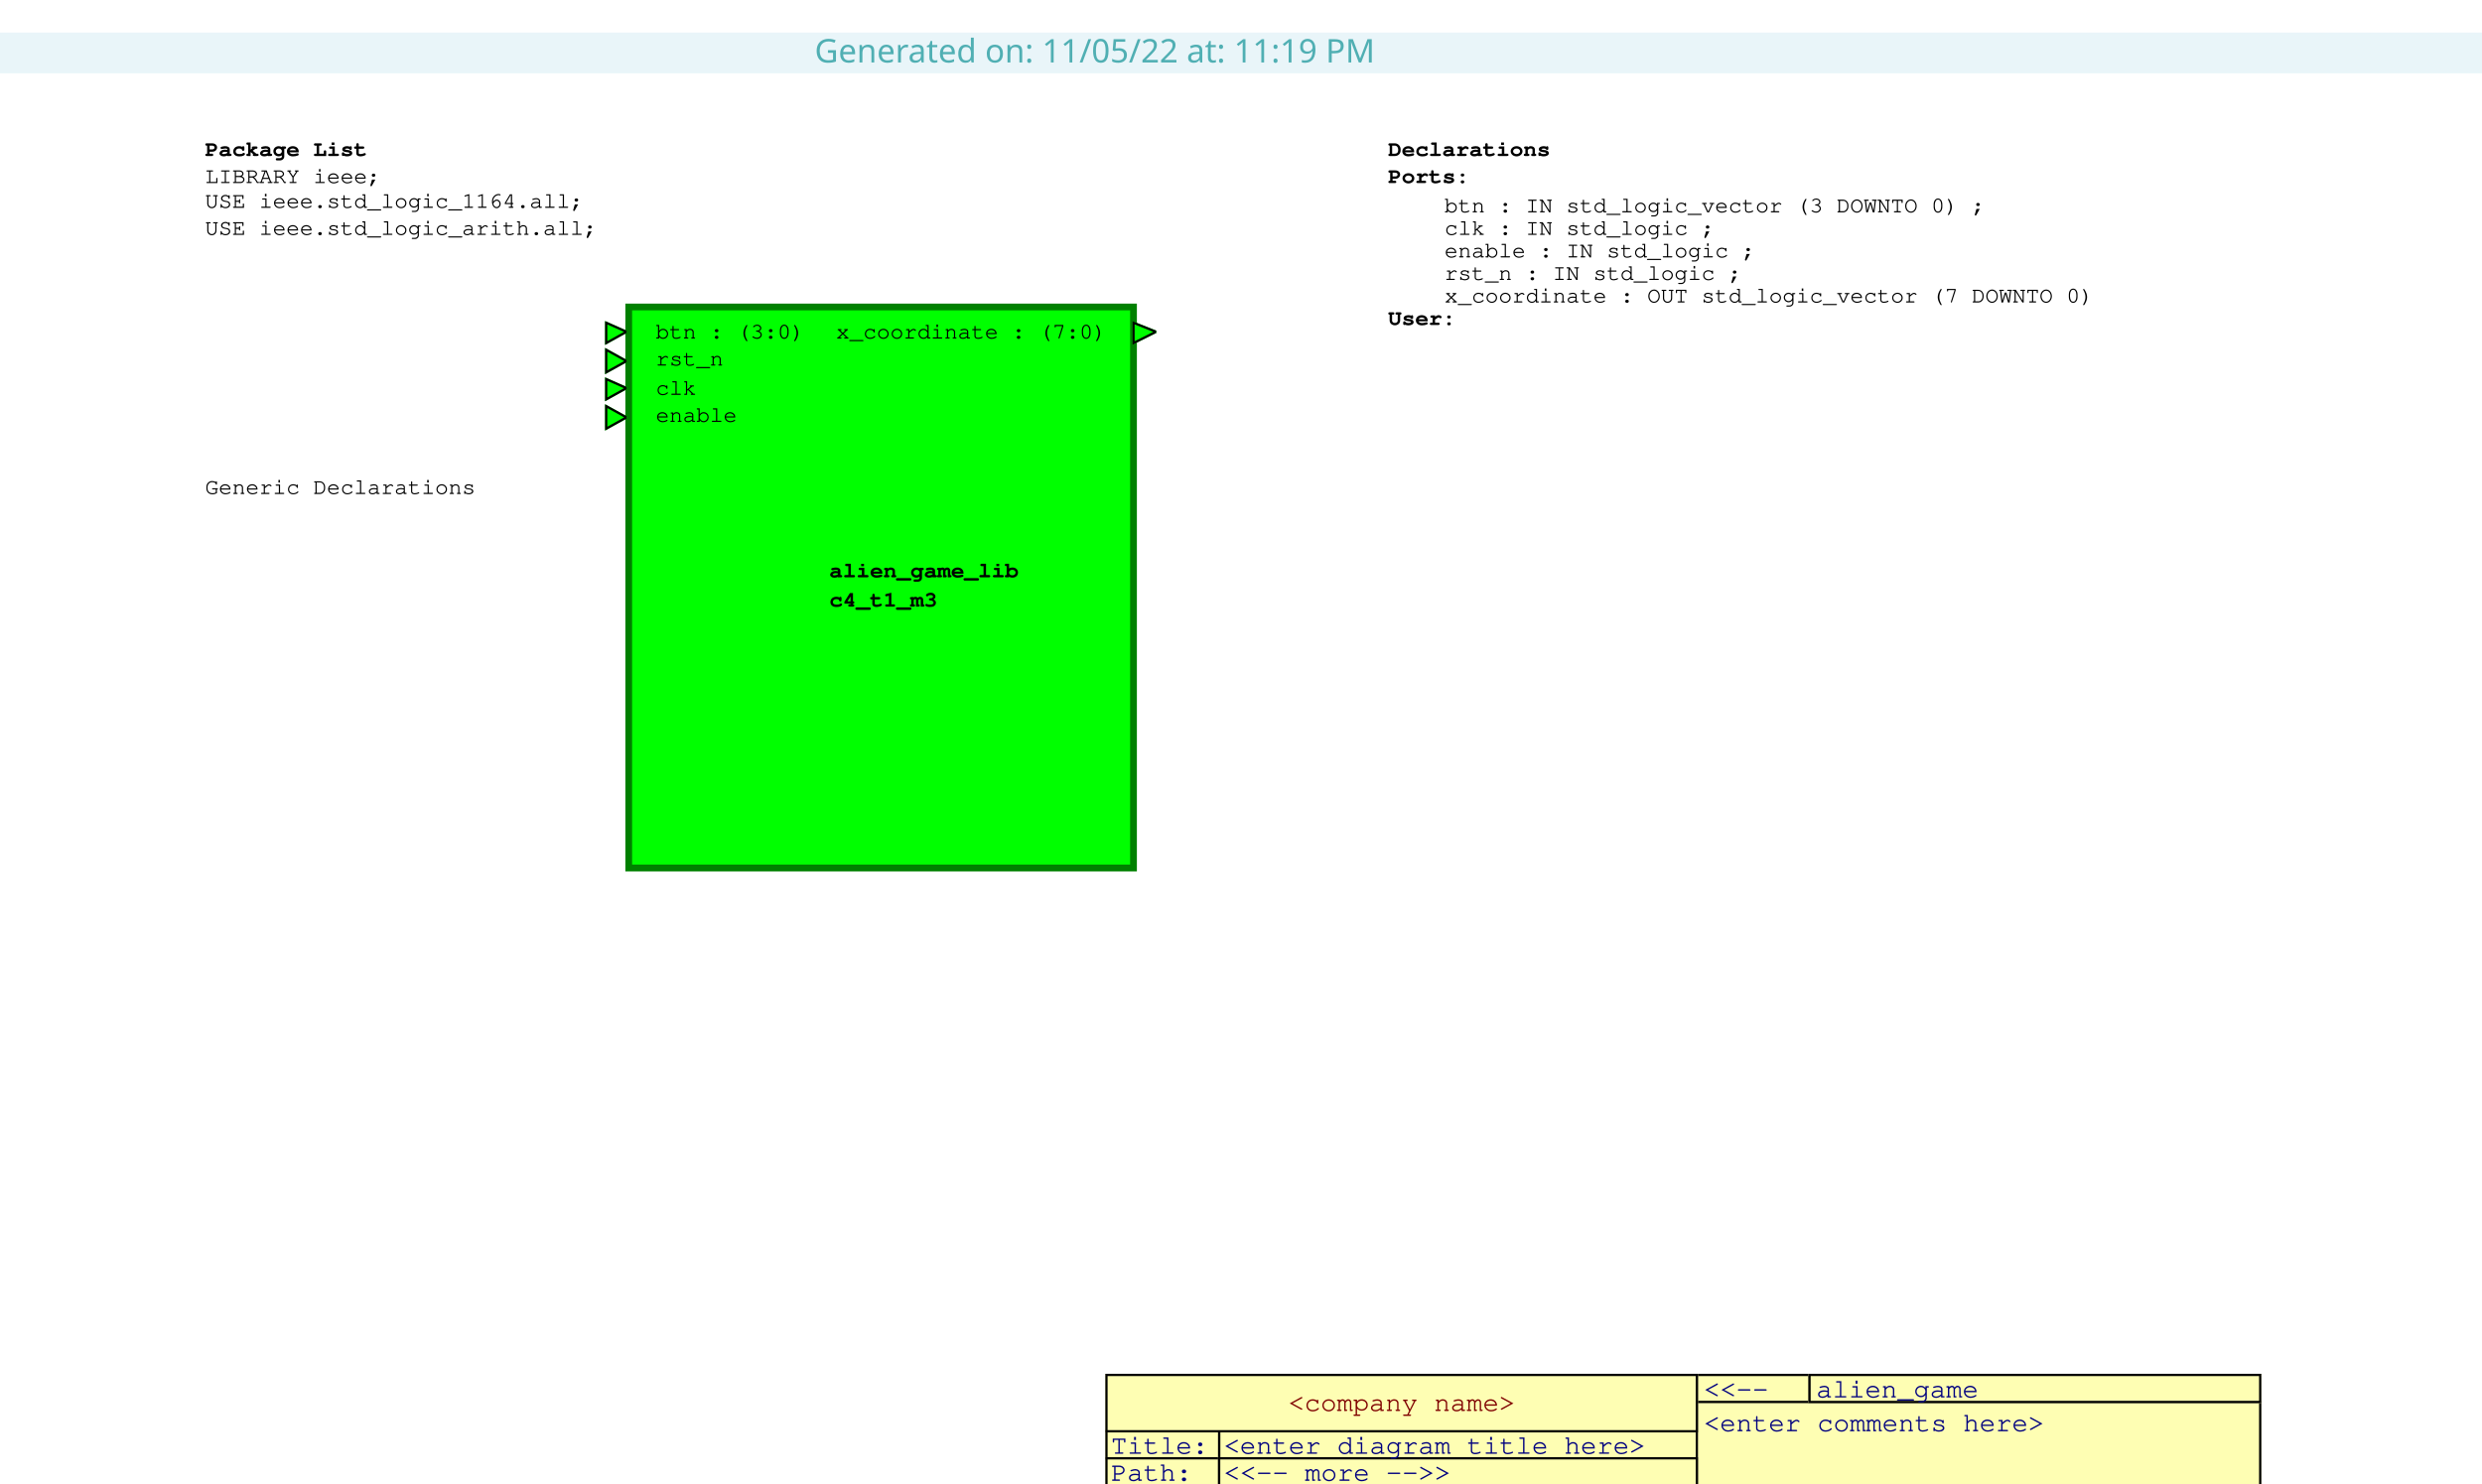
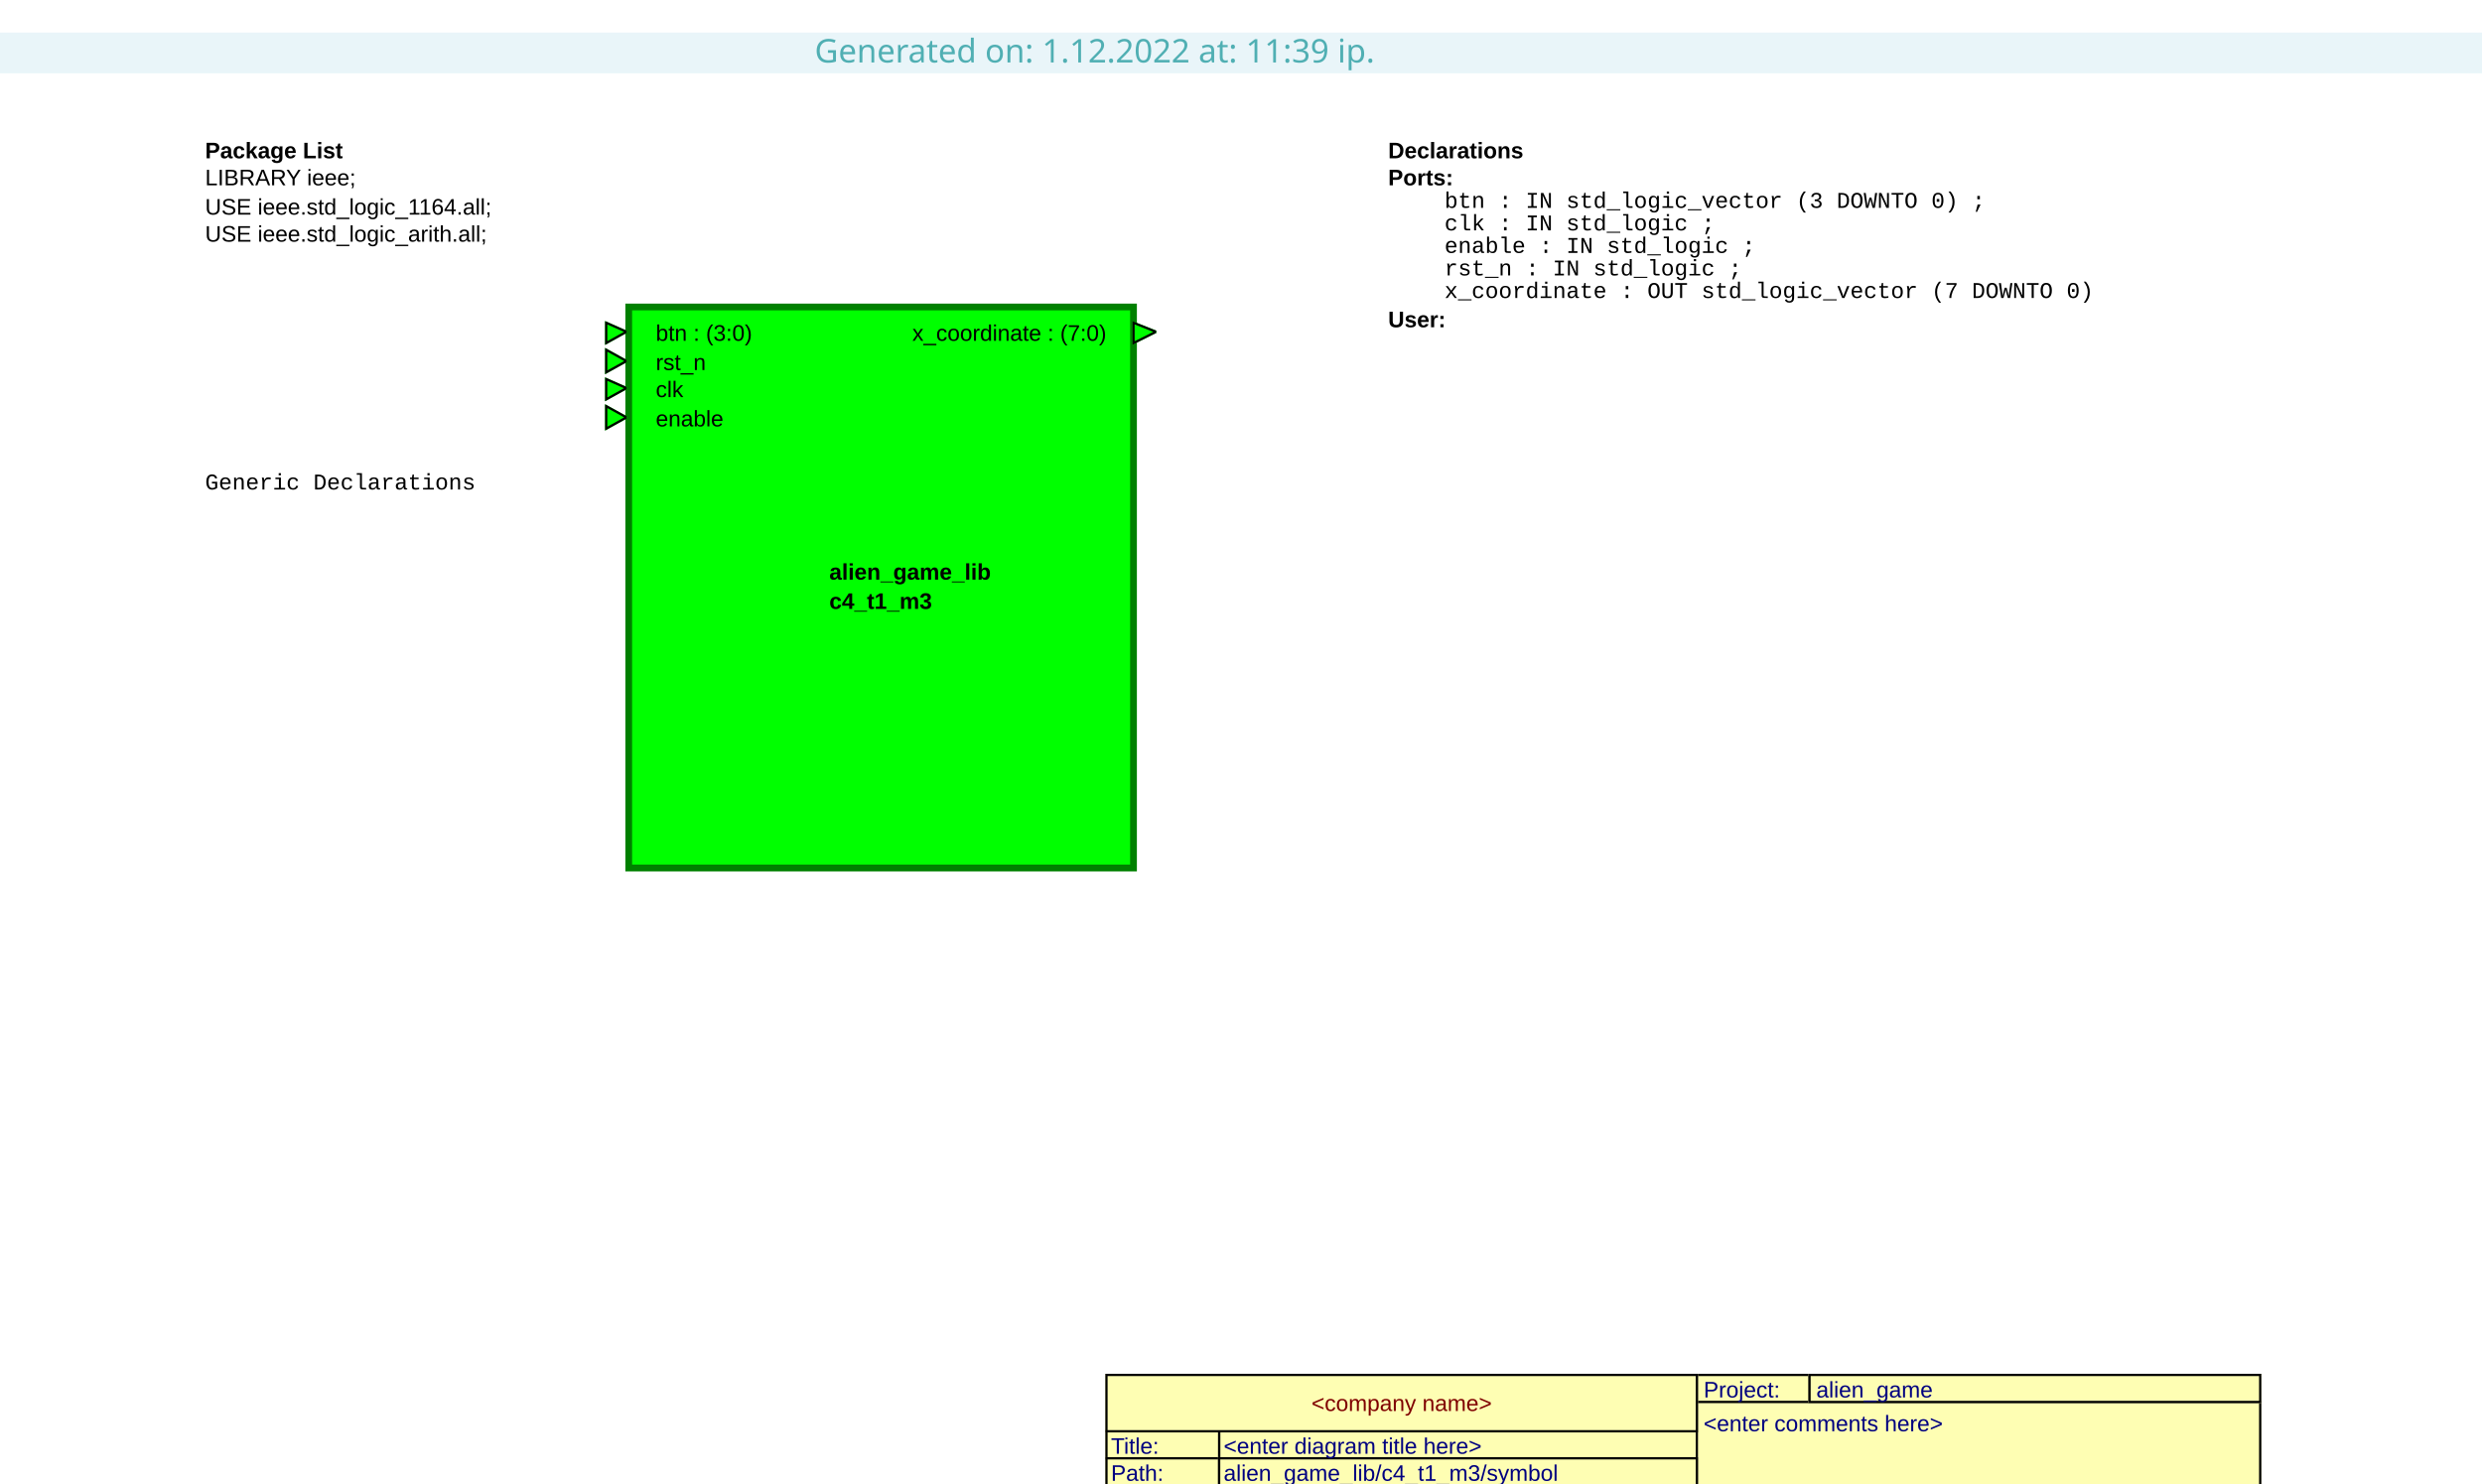
<svg xmlns="http://www.w3.org/2000/svg" version="1.1">
  <g id="viewport" transform="translate(0,-100)">
    <defs>
      <style type="text/css">
.allText {font-family:Sans-Serif;fill:darkcyan;}
.subTitleText {font-size:20;font-weight:bold;}
.normalText {font-size:15;}
.smallText {font-size:12;}
.boldText {font-weight:bold;}
.rightText {text-anchor:end;}
.centerText {text-anchor:middle;}
.dragRect {fill:darkcyan;stroke:none;opacity:0.4;}
</style>
      <symbol id="upArrow" overflow="visible" style="stroke:darkcyan;fill:darkcyan;stroke-width:1;" pointer-events="none">
        <polygon points="5,0 10,5 0,5 5,0" />
      </symbol>
      <symbol id="leftArrow" overflow="visible" style="stroke:darkcyan;fill:darkcyan;stroke-width:1;" pointer-events="none">
        <polygon points="0,5 5,0 5,10 0,5" />
      </symbol>
      <symbol id="rightArrow" overflow="visible" style="stroke:darkcyan;fill:darkcyan;stroke-width:1;" pointer-events="none">
        <polygon points="5,0 10,5 5,10 5,0" />
      </symbol>
      <symbol id="downArrow" overflow="visible" style="stroke:darkcyan;fill:darkcyan;stroke-width:1;" pointer-events="none">
        <polygon points="0,0 5,5 10,0 0,0" />
      </symbol>
    </defs>
    <svg id="mainMap" x="0" y="150" viewBox="0 0 917 617" width="912" height="512">
      <clipPath id="SVG_Clip">
        <rect x="0" y="0" width="917" height="617" />
      </clipPath>
      <g id="hds_models" style="clip-path:url(#SVG_Clip)">
        <rect id="r0" stroke="rgb(0,255,0)" fill="rgb(0,255,0)" stroke-width="1px" stroke-dasharray="" y="76px" x="188px" width="224px" height="249px" rx="0" ry="0" />
        <rect id="r0" stroke="rgb(0,128,0)" fill="none" stroke-width="3px" stroke-dasharray="" y="76px" x="188px" width="224px" height="249px" rx="0" ry="0" />
        <rect id="r0" stroke="rgb(254,254,179)" fill="rgb(254,254,179)" stroke-width="1px" stroke-dasharray="" y="600px" x="450px" width="212px" height="12px" rx="0" ry="0" />
        <rect id="r0" stroke="rgb(0,0,0)" fill="none" stroke-width="1px" stroke-dasharray="" y="600px" x="450px" width="212px" height="12px" rx="0" ry="0" />
        <rect id="r0" stroke="rgb(254,254,179)" fill="rgb(254,254,179)" stroke-width="1px" stroke-dasharray="" y="550px" x="662px" width="50px" height="12px" rx="0" ry="0" />
        <rect id="r0" stroke="rgb(0,0,0)" fill="none" stroke-width="1px" stroke-dasharray="" y="550px" x="662px" width="50px" height="12px" rx="0" ry="0" />
        <rect id="r0" stroke="rgb(254,254,179)" fill="rgb(254,254,179)" stroke-width="1px" stroke-dasharray="" y="575px" x="450px" width="212px" height="12px" rx="0" ry="0" />
        <rect id="r0" stroke="rgb(0,0,0)" fill="none" stroke-width="1px" stroke-dasharray="" y="575px" x="450px" width="212px" height="12px" rx="0" ry="0" />
        <rect id="r0" stroke="rgb(254,254,179)" fill="rgb(254,254,179)" stroke-width="1px" stroke-dasharray="" y="575px" x="400px" width="50px" height="12px" rx="0" ry="0" />
        <rect id="r0" stroke="rgb(0,0,0)" fill="none" stroke-width="1px" stroke-dasharray="" y="575px" x="400px" width="50px" height="12px" rx="0" ry="0" />
        <rect id="r0" stroke="rgb(254,254,179)" fill="rgb(254,254,179)" stroke-width="1px" stroke-dasharray="" y="562px" x="662px" width="250px" height="50px" rx="0" ry="0" />
        <rect id="r0" stroke="rgb(0,0,0)" fill="none" stroke-width="1px" stroke-dasharray="" y="562px" x="662px" width="250px" height="50px" rx="0" ry="0" />
        <rect id="r0" stroke="rgb(254,254,179)" fill="rgb(254,254,179)" stroke-width="1px" stroke-dasharray="" y="550px" x="712px" width="200px" height="12px" rx="0" ry="0" />
        <rect id="r0" stroke="rgb(0,0,0)" fill="none" stroke-width="1px" stroke-dasharray="" y="550px" x="712px" width="200px" height="12px" rx="0" ry="0" />
        <rect id="r0" stroke="rgb(254,254,179)" fill="rgb(254,254,179)" stroke-width="1px" stroke-dasharray="" y="550px" x="400px" width="262px" height="25px" rx="0" ry="0" />
        <rect id="r0" stroke="rgb(0,0,0)" fill="none" stroke-width="1px" stroke-dasharray="" y="550px" x="400px" width="262px" height="25px" rx="0" ry="0" />
        <rect id="r0" stroke="rgb(254,254,179)" fill="rgb(254,254,179)" stroke-width="1px" stroke-dasharray="" y="587px" x="400px" width="50px" height="13px" rx="0" ry="0" />
        <rect id="r0" stroke="rgb(0,0,0)" fill="none" stroke-width="1px" stroke-dasharray="" y="587px" x="400px" width="50px" height="13px" rx="0" ry="0" />
        <rect id="r0" stroke="rgb(254,254,179)" fill="rgb(254,254,179)" stroke-width="1px" stroke-dasharray="" y="600px" x="400px" width="50px" height="12px" rx="0" ry="0" />
        <rect id="r0" stroke="rgb(0,0,0)" fill="none" stroke-width="1px" stroke-dasharray="" y="600px" x="400px" width="50px" height="12px" rx="0" ry="0" />
        <rect id="r0" stroke="rgb(254,254,179)" fill="rgb(254,254,179)" stroke-width="1px" stroke-dasharray="" y="587px" x="450px" width="212px" height="13px" rx="0" ry="0" />
        <rect id="r0" stroke="rgb(0,0,0)" fill="none" stroke-width="1px" stroke-dasharray="" y="587px" x="450px" width="212px" height="13px" rx="0" ry="0" />
        <polyline id="r0" stroke="rgb(0,255,0)" fill="rgb(0,255,0)" stroke-width="1px" stroke-dasharray="" points="187, 87,178, 92,178, 83,187, 87" />
        <polyline id="r0" stroke="rgb(0,0,0)" fill="none" stroke-width="1px" stroke-dasharray="" points="187, 87,178, 92,178, 83,187, 87" />
        <polyline id="r0" stroke="rgb(0,255,0)" fill="rgb(0,255,0)" stroke-width="1px" stroke-dasharray="" points="187, 100,178, 105,178, 95,187, 100" />
        <polyline id="r0" stroke="rgb(0,0,0)" fill="none" stroke-width="1px" stroke-dasharray="" points="187, 100,178, 105,178, 95,187, 100" />
        <polyline id="r0" stroke="rgb(0,255,0)" fill="rgb(0,255,0)" stroke-width="1px" stroke-dasharray="" points="422, 87,412, 92,412, 83,422, 87" />
        <polyline id="r0" stroke="rgb(0,0,0)" fill="none" stroke-width="1px" stroke-dasharray="" points="422, 87,412, 92,412, 83,422, 87" />
        <polyline id="r0" stroke="rgb(0,255,0)" fill="rgb(0,255,0)" stroke-width="1px" stroke-dasharray="" points="187, 112,178, 117,178, 108,187, 112" />
        <polyline id="r0" stroke="rgb(0,0,0)" fill="none" stroke-width="1px" stroke-dasharray="" points="187, 112,178, 117,178, 108,187, 112" />
        <polyline id="r0" stroke="rgb(0,255,0)" fill="rgb(0,255,0)" stroke-width="1px" stroke-dasharray="" points="187, 125,178, 130,178, 120,187, 125" />
        <polyline id="r0" stroke="rgb(0,0,0)" fill="none" stroke-width="1px" stroke-dasharray="" points="187, 125,178, 130,178, 120,187, 125" />
-         <text x="0" y="9" font-family="courier" fill="rgb(0,0,0)" font-weight="800" font-size="10" text-anchor="start">Package List</text>
-         <text x="0" y="21" font-family="courier" fill="rgb(0,0,0)" font-size="10" text-anchor="start">LIBRARY ieee;</text>
-         <text x="0" y="32" font-family="courier" fill="rgb(0,0,0)" font-size="10" text-anchor="start">USE ieee.std_logic_1164.all;</text>
-         <text x="0" y="44" font-family="courier" fill="rgb(0,0,0)" font-size="10" text-anchor="start">USE ieee.std_logic_arith.all;</text>
-         <text x="525" y="9" font-family="courier" fill="rgb(0,0,0)" font-weight="800" font-size="10" text-anchor="start">Declarations</text>
-         <text x="525" y="21" font-family="courier" fill="rgb(0,0,0)" font-weight="800" font-size="10" text-anchor="start">Ports:</text>
-         <text x="525" y="84" font-family="courier" fill="rgb(0,0,0)" font-weight="800" font-size="10" text-anchor="start">User:</text>
-         <text x="277" y="196" font-family="courier" fill="rgb(0,0,0)" font-weight="800" font-size="10" text-anchor="start">alien_game_lib</text>
-         <text x="277" y="209" font-family="courier" fill="rgb(0,0,0)" font-weight="800" font-size="10" text-anchor="start">c4_t1_m3</text>
-         <text x="0" y="159" font-family="courier" fill="rgb(0,0,0)" font-size="10" text-anchor="start">Generic Declarations</text>
-         <text x="200" y="90" font-family="courier" fill="rgb(0,0,0)" font-size="10" text-anchor="start">btn : (3:0)</text>
-         <text x="550" y="34" font-family="courier" fill="rgb(0,0,0)" font-size="10" text-anchor="start">btn          : IN     std_logic_vector (3 DOWNTO 0) ;</text>
-         <text x="200" y="102" font-family="courier" fill="rgb(0,0,0)" font-size="10" text-anchor="start">rst_n</text>
-         <text x="550" y="64" font-family="courier" fill="rgb(0,0,0)" font-size="10" text-anchor="start">rst_n        : IN     std_logic  ;</text>
-         <text x="400" y="90" font-family="courier" fill="rgb(0,0,0)" font-size="10" text-anchor="end">x_coordinate : (7:0)</text>
-         <text x="550" y="74" font-family="courier" fill="rgb(0,0,0)" font-size="10" text-anchor="start">x_coordinate : OUT    std_logic_vector (7 DOWNTO 0)</text>
-         <text x="200" y="115" font-family="courier" fill="rgb(0,0,0)" font-size="10" text-anchor="start">clk</text>
-         <text x="550" y="44" font-family="courier" fill="rgb(0,0,0)" font-size="10" text-anchor="start">clk          : IN     std_logic  ;</text>
-         <text x="200" y="127" font-family="courier" fill="rgb(0,0,0)" font-size="10" text-anchor="start">enable</text>
-         <text x="550" y="54" font-family="courier" fill="rgb(0,0,0)" font-size="10" text-anchor="start">enable       : IN     std_logic  ;</text>
-         <text x="452" y="610" font-family="courier" fill="rgb(0,0,127)" font-size="12" text-anchor="start">by mqange on 04 marras 2022</text>
-         <text x="665" y="560" font-family="courier" fill="rgb(0,0,127)" font-size="12" text-anchor="start">  &lt;&lt;--</text>
-         <text x="452" y="585" font-family="courier" fill="rgb(0,0,127)" font-size="12" text-anchor="start">&lt;enter diagram title here&gt;</text>
-         <text x="402" y="585" font-family="courier" fill="rgb(0,0,127)" font-size="12" text-anchor="start">Title:</text>
-         <text x="665" y="575" font-family="courier" fill="rgb(0,0,127)" font-size="12" text-anchor="start">&lt;enter comments here&gt;</text>
-         <text x="715" y="560" font-family="courier" fill="rgb(0,0,127)" font-size="12" text-anchor="start">alien_game</text>
-         <text x="531" y="566" font-family="courier" fill="rgb(127,0,0)" font-size="12" text-anchor="middle">&lt;company name&gt;</text>
-         <text x="402" y="597" font-family="courier" fill="rgb(0,0,127)" font-size="12" text-anchor="start">Path:</text>
-         <text x="402" y="610" font-family="courier" fill="rgb(0,0,127)" font-size="12" text-anchor="start">  &lt;&lt;--</text>
-         <text x="452" y="597" font-family="courier" fill="rgb(0,0,127)" font-size="12" text-anchor="start">  &lt;&lt;-- more --&gt;&gt;</text>
+         <text x="0" y="10" font-family="arial" fill="rgb(0,0,0)" font-weight="800" font-size="10" text-anchor="start">Package List</text>
+         <text x="0" y="22" font-family="arial" fill="rgb(0,0,0)" font-size="10" text-anchor="start">LIBRARY ieee;</text>
+         <text x="0" y="35" font-family="arial" fill="rgb(0,0,0)" font-size="10" text-anchor="start">USE ieee.std_logic_1164.all;</text>
+         <text x="0" y="47" font-family="arial" fill="rgb(0,0,0)" font-size="10" text-anchor="start">USE ieee.std_logic_arith.all;</text>
+         <text x="525" y="10" font-family="arial" fill="rgb(0,0,0)" font-weight="800" font-size="10" text-anchor="start">Declarations</text>
+         <text x="525" y="22" font-family="arial" fill="rgb(0,0,0)" font-weight="800" font-size="10" text-anchor="start">Ports:</text>
+         <text x="525" y="85" font-family="arial" fill="rgb(0,0,0)" font-weight="800" font-size="10" text-anchor="start">User:</text>
+         <text x="277" y="197" font-family="arial" fill="rgb(0,0,0)" font-weight="800" font-size="10" text-anchor="start">alien_game_lib</text>
+         <text x="277" y="210" font-family="arial" fill="rgb(0,0,0)" font-weight="800" font-size="10" text-anchor="start">c4_t1_m3</text>
+         <text x="0" y="157" font-family="Courier New" fill="rgb(0,0,0)" font-size="10" text-anchor="start">Generic Declarations</text>
+         <text x="200" y="91" font-family="arial" fill="rgb(0,0,0)" font-size="10" text-anchor="start">btn : (3:0)</text>
+         <text x="550" y="32" font-family="Courier New" fill="rgb(0,0,0)" font-size="10" text-anchor="start">btn          : IN     std_logic_vector (3 DOWNTO 0) ;</text>
+         <text x="200" y="104" font-family="arial" fill="rgb(0,0,0)" font-size="10" text-anchor="start">rst_n</text>
+         <text x="550" y="62" font-family="Courier New" fill="rgb(0,0,0)" font-size="10" text-anchor="start">rst_n        : IN     std_logic  ;</text>
+         <text x="400" y="91" font-family="arial" fill="rgb(0,0,0)" font-size="10" text-anchor="end">x_coordinate : (7:0)</text>
+         <text x="550" y="72" font-family="Courier New" fill="rgb(0,0,0)" font-size="10" text-anchor="start">x_coordinate : OUT    std_logic_vector (7 DOWNTO 0)</text>
+         <text x="200" y="116" font-family="arial" fill="rgb(0,0,0)" font-size="10" text-anchor="start">clk</text>
+         <text x="550" y="42" font-family="Courier New" fill="rgb(0,0,0)" font-size="10" text-anchor="start">clk          : IN     std_logic  ;</text>
+         <text x="200" y="129" font-family="arial" fill="rgb(0,0,0)" font-size="10" text-anchor="start">enable</text>
+         <text x="550" y="52" font-family="Courier New" fill="rgb(0,0,0)" font-size="10" text-anchor="start">enable       : IN     std_logic  ;</text>
+         <text x="452" y="610" font-family="Arial" fill="rgb(0,0,128)" font-size="10" text-anchor="start">by mqange on 01 joulu 2022</text>
+         <text x="665" y="560" font-family="Arial" fill="rgb(0,0,128)" font-size="10" text-anchor="start">Project:</text>
+         <text x="452" y="585" font-family="Arial" fill="rgb(0,0,128)" font-size="10" text-anchor="start">&lt;enter diagram title here&gt;</text>
+         <text x="402" y="585" font-family="Arial" fill="rgb(0,0,128)" font-size="10" text-anchor="start">Title:</text>
+         <text x="665" y="575" font-family="Arial" fill="rgb(0,0,128)" font-size="10" text-anchor="start">&lt;enter comments here&gt;</text>
+         <text x="715" y="560" font-family="Arial" fill="rgb(0,0,128)" font-size="10" text-anchor="start">alien_game</text>
+         <text x="531" y="566" font-family="Arial" fill="rgb(127,0,0)" font-size="10" text-anchor="middle">&lt;company name&gt;</text>
+         <text x="402" y="597" font-family="Arial" fill="rgb(0,0,128)" font-size="10" text-anchor="start">Path:</text>
+         <text x="402" y="610" font-family="Arial" fill="rgb(0,0,128)" font-size="10" text-anchor="start">Edited:</text>
+         <text x="452" y="597" font-family="Arial" fill="rgb(0,0,128)" font-size="10" text-anchor="start">alien_game_lib/c4_t1_m3/symbol</text>
      </g>
    </svg>
    <g id="titlebox">
      <g id="genTime" class="allText normalText">
-         <text class="allText smallText" x="300" y="123">Generated on: 11/05/22 at: 11:19 PM</text>
+         <text class="allText smallText" x="300" y="123">Generated on:  1.12.2022 at: 11:39 ip.</text>
      </g>
      <rect stroke="none" fill="rgb(200,230,240)" opacity="0.4" y="112" x="0" width="914" height="15" />
    </g>
  </g>
</svg>
